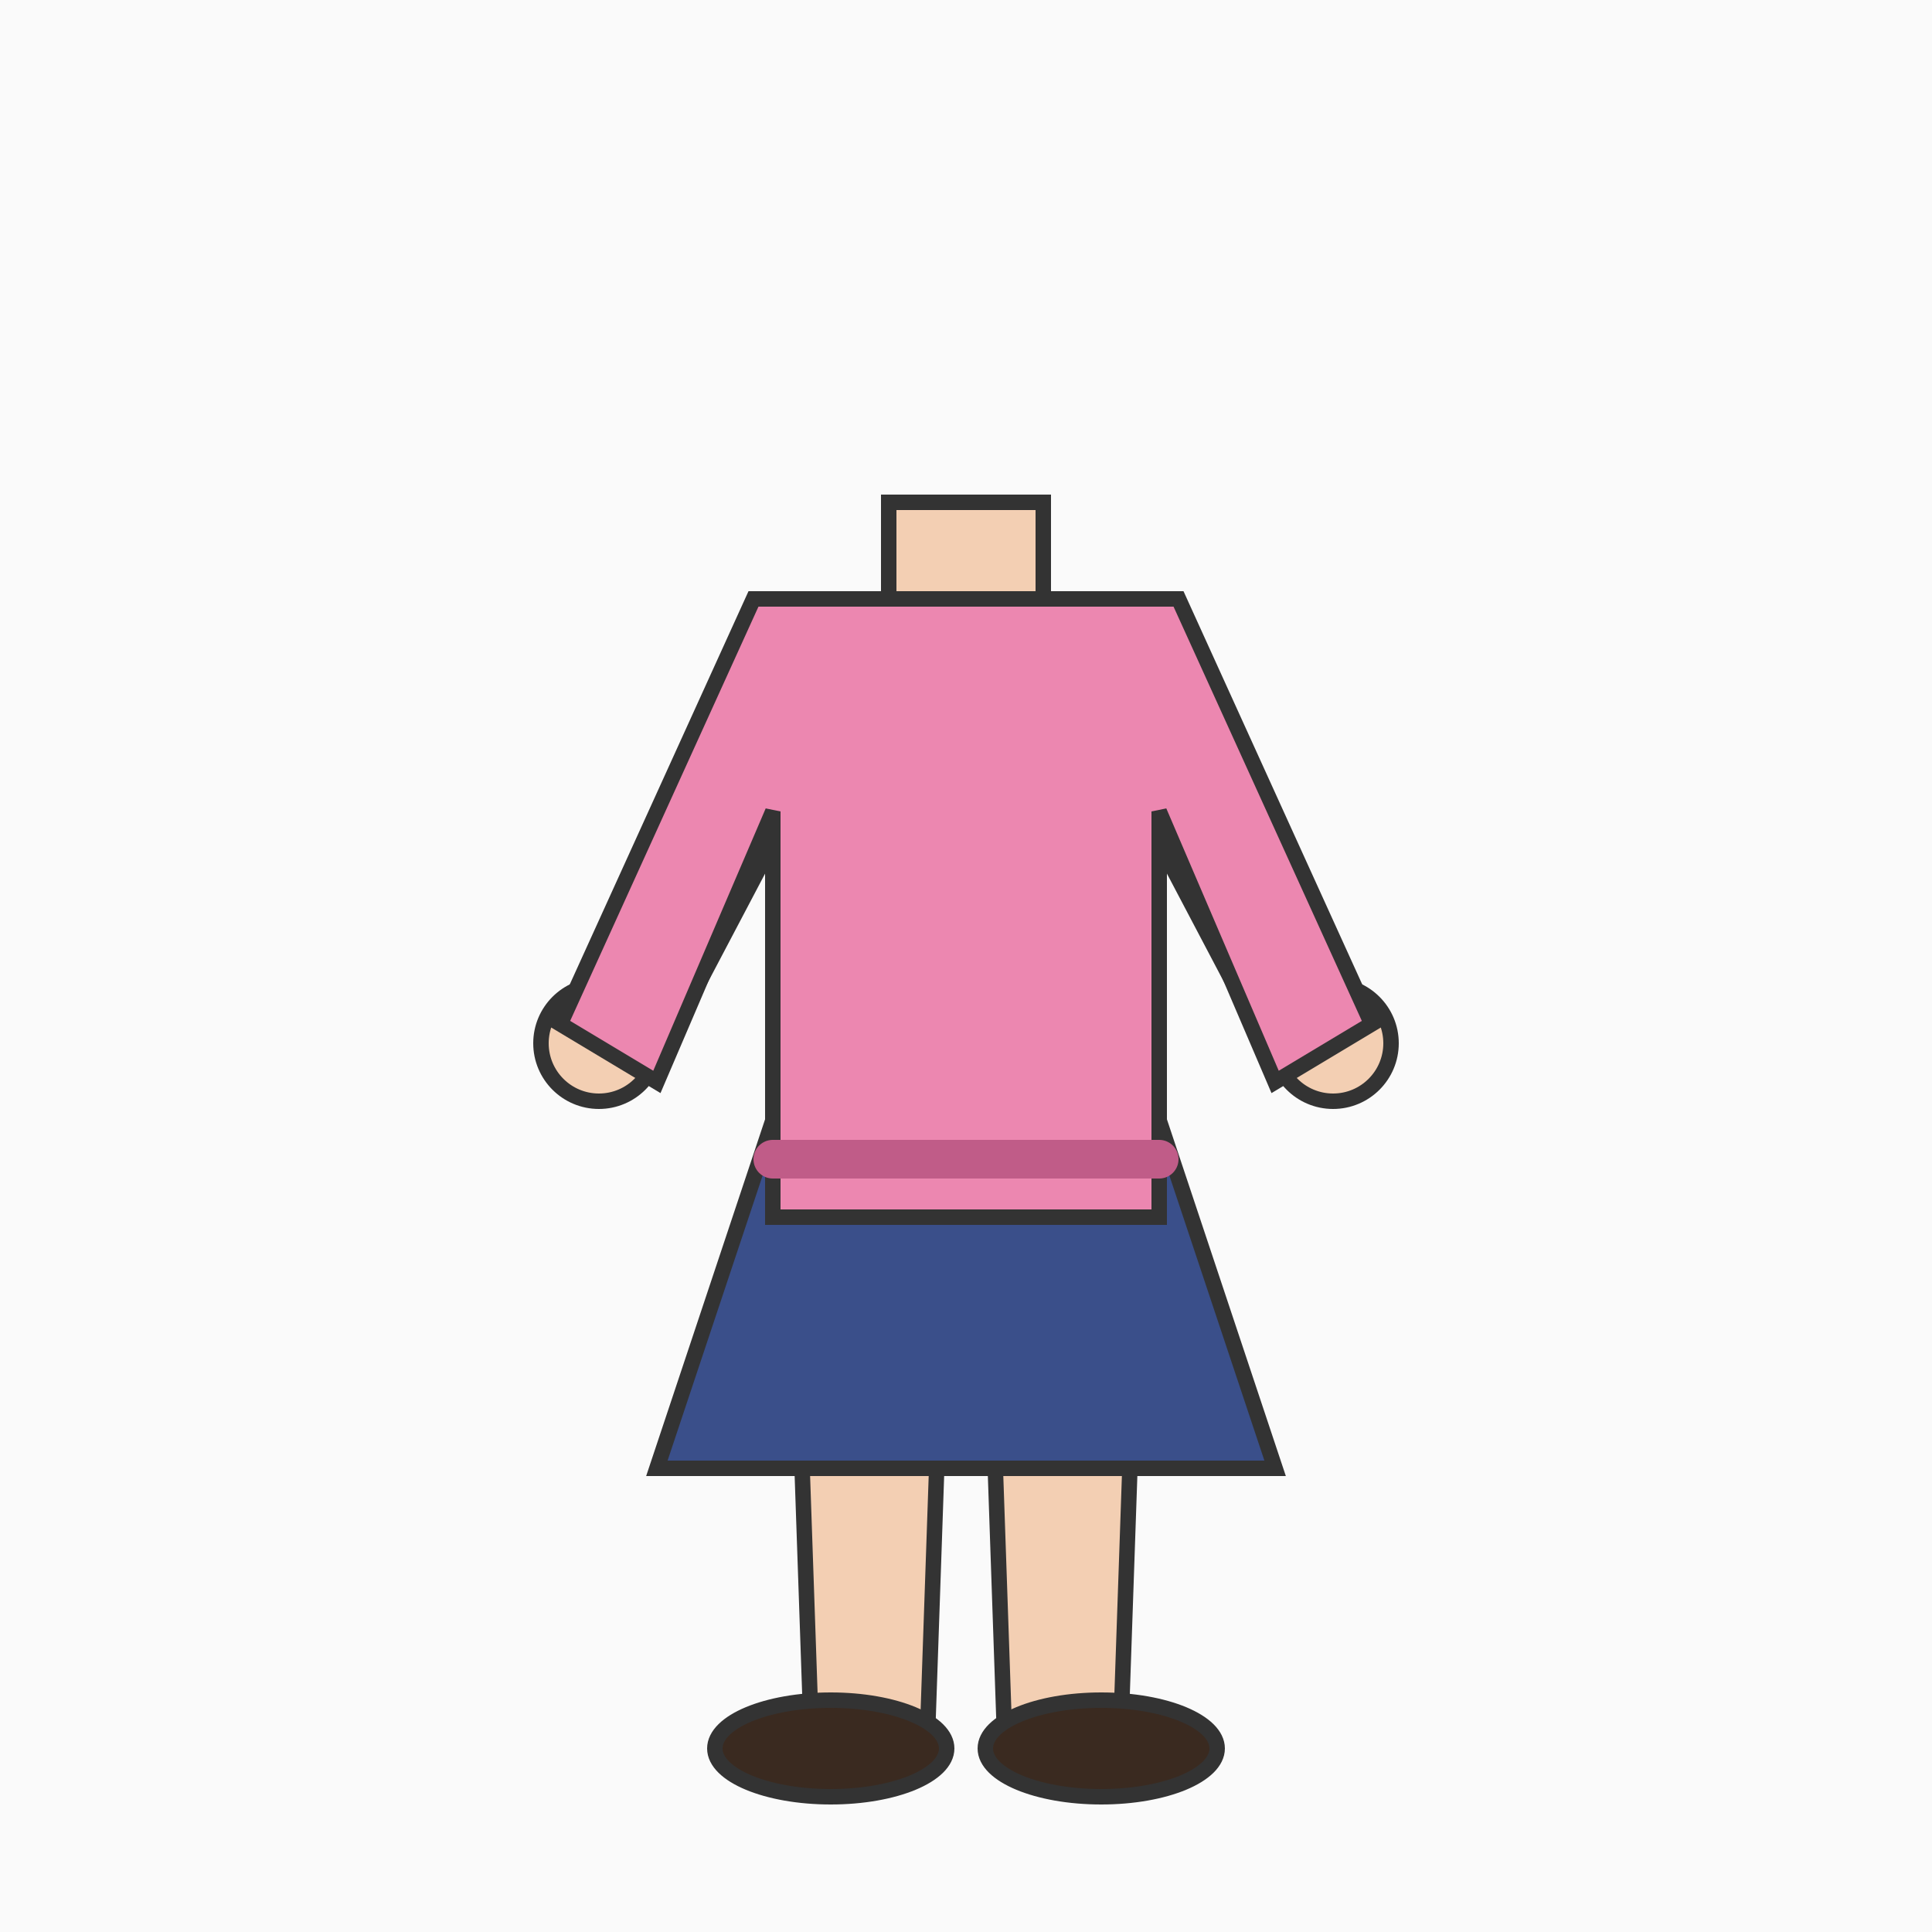
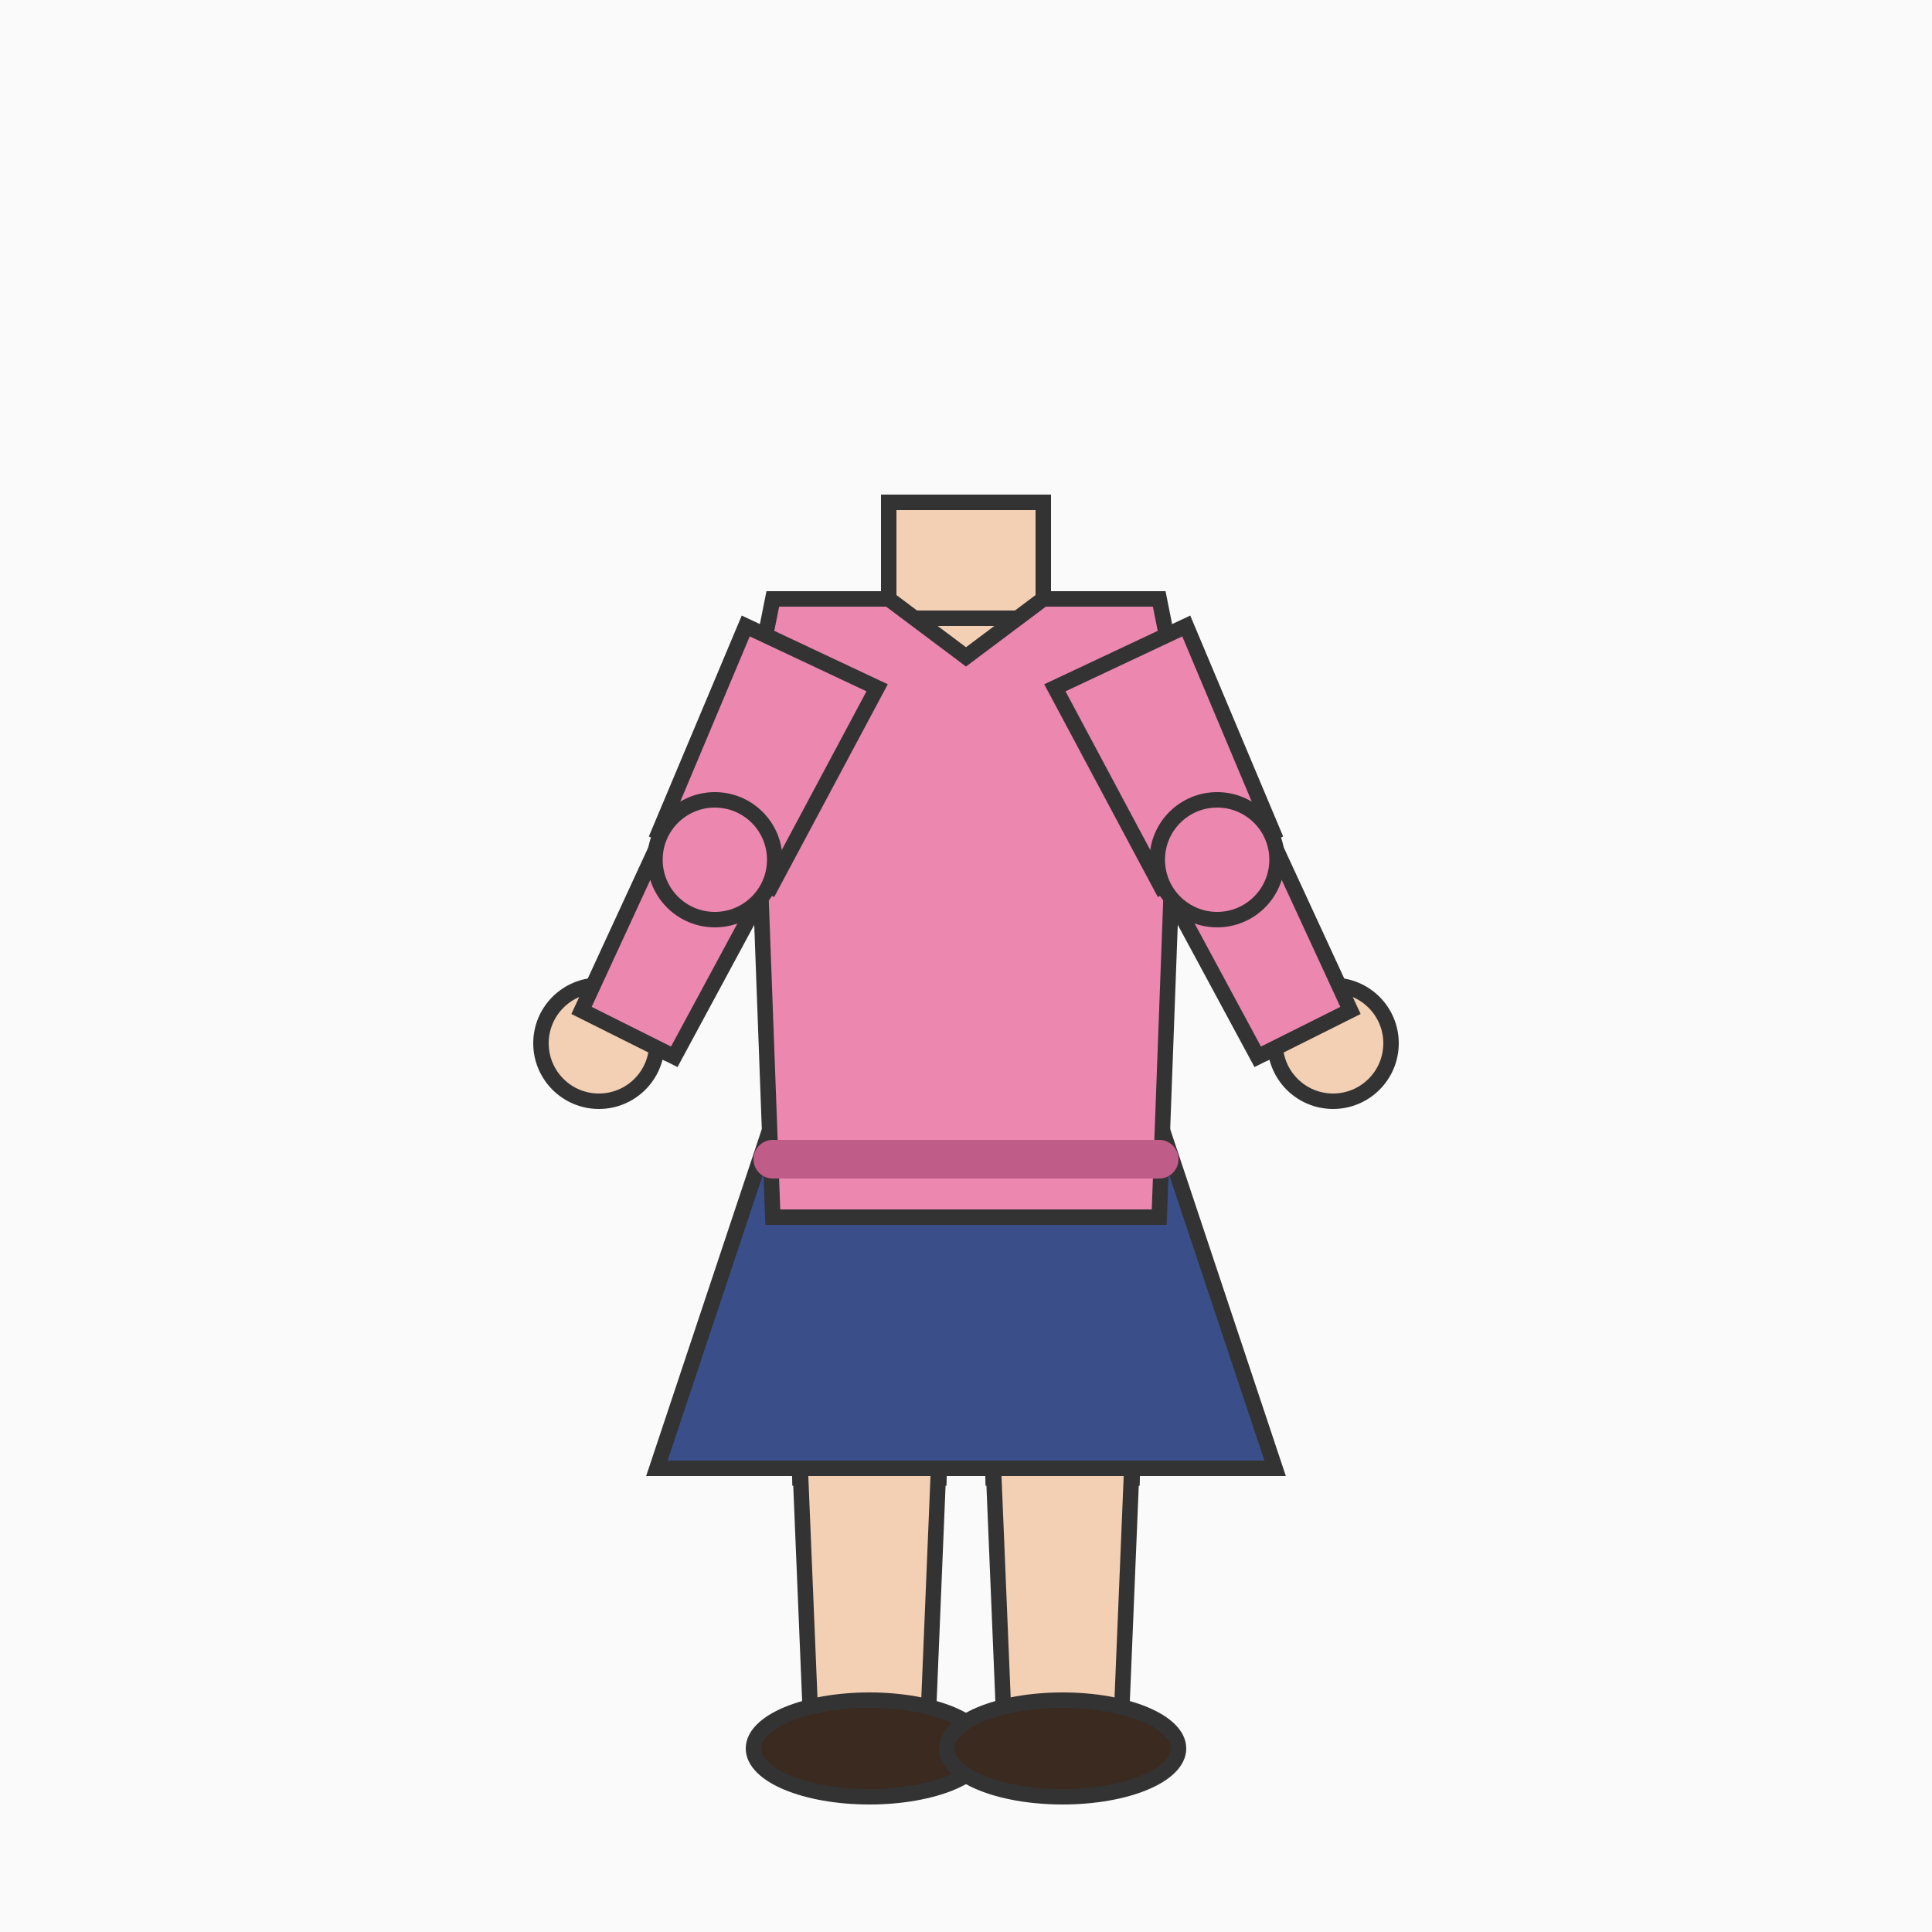
<svg xmlns="http://www.w3.org/2000/svg" viewBox="0 0 100 100" width="200" height="200">
  <rect width="100" height="100" fill="#fafafa" />
  <rect x="46" y="26" width="8" height="8" fill="#F3CFB3" stroke="#333" stroke-width="0.8" />
  <rect x="40" y="32" width="20" height="30" fill="#F3CFB3" stroke="#333" stroke-width="0.8" />
-   <polygon points="41,33 44,36 34,55 30,53" fill="#F3CFB3" stroke="#333" stroke-width="0.8" />
-   <polygon points="70,53 66,55 56,36 59,33" fill="#F3CFB3" stroke="#333" stroke-width="0.8" />
-   <polygon points="41,61 49,61 48,90 42,90" fill="#F3CFB3" stroke="#333" stroke-width="0.8" />
-   <polygon points="58,90 52,90 51,61 59,61" fill="#F3CFB3" stroke="#333" stroke-width="0.8" />
+   <polygon points="39.8,33 35,43.6 39,45.4 44.2,35" fill="#F3CFB3" stroke="#333" stroke-width="0.8" />
+   <polygon points="55.8,35 61,45.4 65,43.6 60.2,33" fill="#F3CFB3" stroke="#333" stroke-width="0.8" />
+   <ellipse cx="42" cy="34" rx="2.6" ry="2.6" fill="#F3CFB3" stroke="#333" stroke-width="0.8" />
+   <ellipse cx="58" cy="34" rx="2.6" ry="2.6" fill="#F3CFB3" stroke="#333" stroke-width="0.8" />
+   <polygon points="35,43.5 30.7,52.6 34.3,54.4 39,45.5" fill="#F3CFB3" stroke="#333" stroke-width="0.8" />
+   <polygon points="61,45.5 65.7,54.4 69.3,52.6 65,43.5" fill="#F3CFB3" stroke="#333" stroke-width="0.8" />
+   <ellipse cx="37" cy="44.5" rx="2.2" ry="2.2" fill="#F3CFB3" stroke="#333" stroke-width="0.8" />
+   <ellipse cx="63" cy="44.5" rx="2.2" ry="2.2" fill="#F3CFB3" stroke="#333" stroke-width="0.8" />
+   <polygon points="41,61 49,61 48.6,76.5 41.4,76.5" fill="#F3CFB3" stroke="#333" stroke-width="0.8" />
+   <polygon points="58.6,76.5 51.4,76.5 51,61 59,61" fill="#F3CFB3" stroke="#333" stroke-width="0.8" />
+   <ellipse cx="45" cy="76" rx="3.6" ry="3.6" fill="#F3CFB3" stroke="#333" stroke-width="0.8" />
+   <ellipse cx="55" cy="76" rx="3.6" ry="3.6" fill="#F3CFB3" stroke="#333" stroke-width="0.8" />
+   <polygon points="41.4,75.5 48.6,75.5 48,90 42,90" fill="#F3CFB3" stroke="#333" stroke-width="0.8" />
+   <polygon points="58,90 52,90 51.4,75.5 58.6,75.5" fill="#F3CFB3" stroke="#333" stroke-width="0.8" />
  <ellipse cx="31" cy="54" rx="3" ry="3" fill="#F3CFB3" stroke="#333" stroke-width="0.8" />
  <ellipse cx="69" cy="54" rx="3" ry="3" fill="#F3CFB3" stroke="#333" stroke-width="0.8" />
  <polygon points="40,58 60,58 66,76 34,76" fill="#3A4F8A" stroke="#333" stroke-width="0.8" />
-   <ellipse cx="43" cy="90.5" rx="6" ry="2.5" fill="#3A2A20" stroke="#333" stroke-width="0.8" />
-   <ellipse cx="57" cy="90.5" rx="6" ry="2.5" fill="#3A2A20" stroke="#333" stroke-width="0.8" />
-   <polygon points="39,31 29,53 34,56 40,42 40,63 60,63 60,42 66,56 71,53 61,31" fill="#EC87B0" stroke="#333" stroke-width="0.8" />
+   <ellipse cx="45" cy="90.5" rx="6" ry="2.5" fill="#3A2A20" stroke="#333" stroke-width="0.8" />
+   <ellipse cx="55" cy="90.5" rx="6" ry="2.5" fill="#3A2A20" stroke="#333" stroke-width="0.8" />
+   <polygon points="40,31 46,31 50,34 54,31 60,31 61,36 60,63 40,63 39,36" fill="#EC87B0" stroke="#333" stroke-width="0.8" />
+   <polygon points="38.6,32.4 34.1,43.1 39.9,45.9 45.4,35.6" fill="#EC87B0" stroke="#333" stroke-width="0.8" />
+   <polygon points="54.6,35.6 60.1,45.9 65.9,43.1 61.4,32.4" fill="#EC87B0" stroke="#333" stroke-width="0.8" />
+   <polygon points="34.3,43.2 30.1,52.3 34.9,54.7 39.7,45.8" fill="#EC87B0" stroke="#333" stroke-width="0.8" />
+   <polygon points="60.3,45.8 65.1,54.7 69.9,52.3 65.7,43.2" fill="#EC87B0" stroke="#333" stroke-width="0.8" />
+   <ellipse cx="37" cy="44.5" rx="3.1" ry="3.1" fill="#EC87B0" stroke="#333" stroke-width="0.8" />
+   <ellipse cx="63" cy="44.5" rx="3.1" ry="3.1" fill="#EC87B0" stroke="#333" stroke-width="0.8" />
  <polyline points="40,60 60,60" fill="none" stroke="#C05C88" stroke-width="2" stroke-linecap="round" stroke-linejoin="round" />
</svg>
